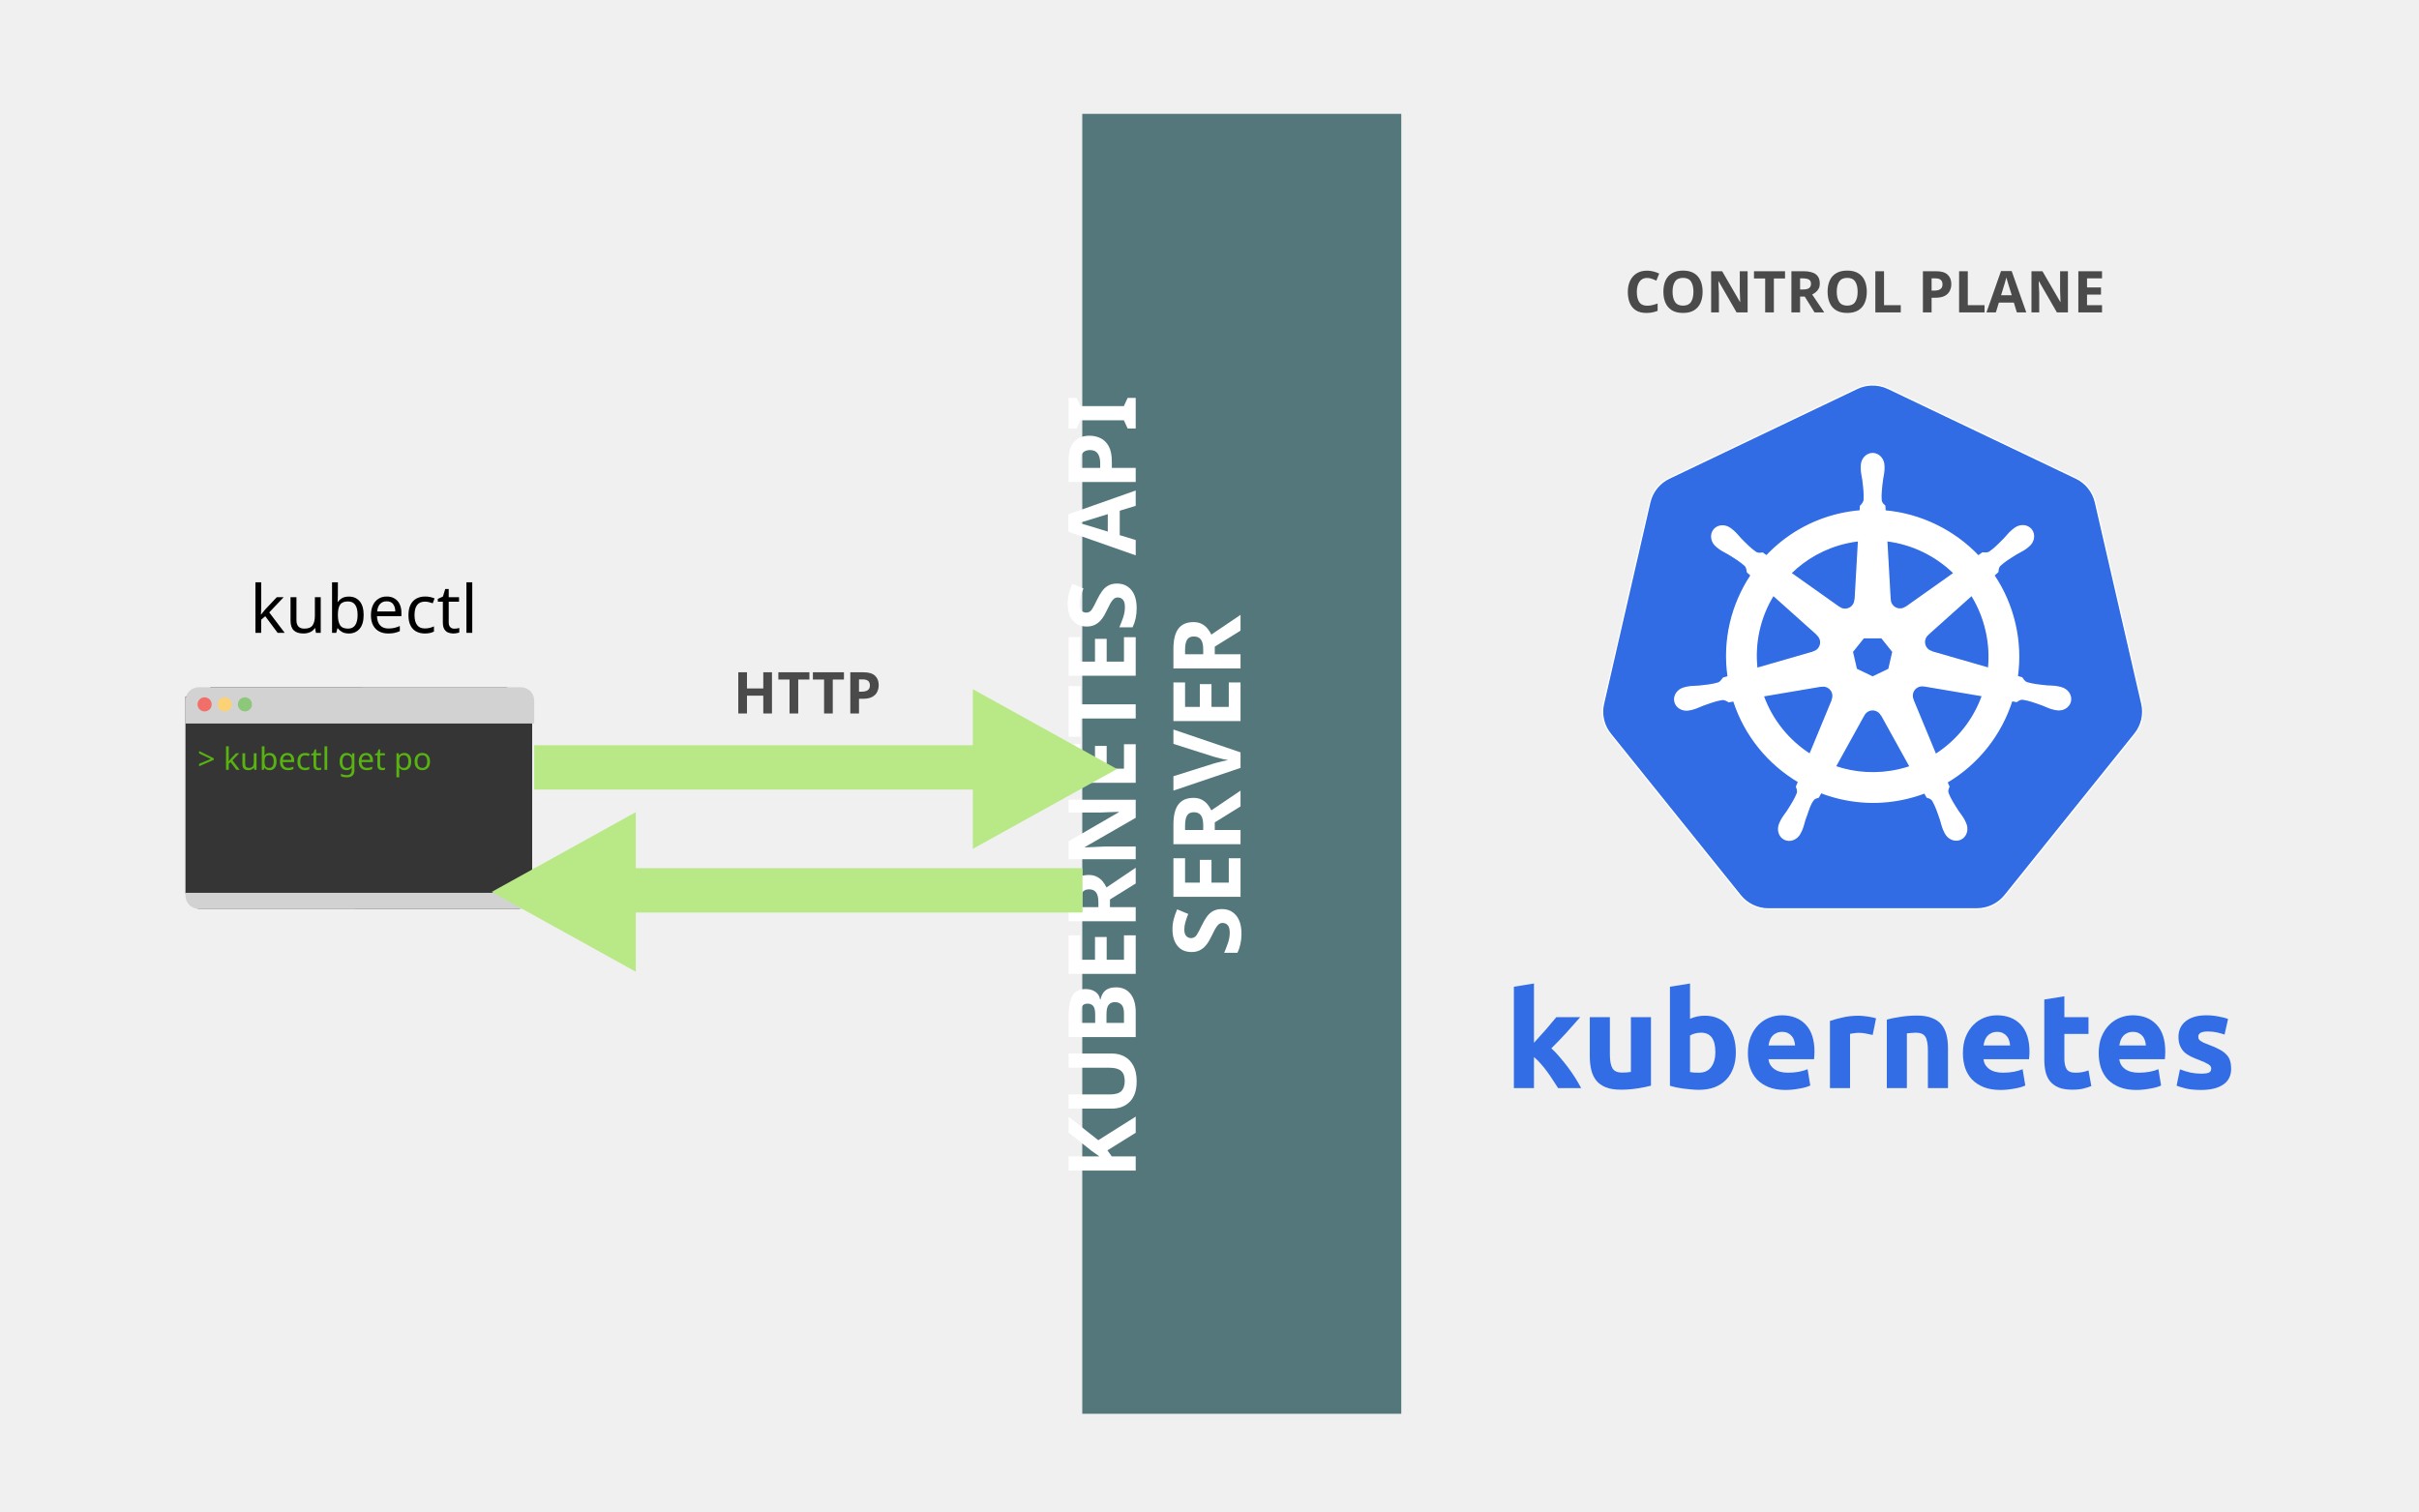
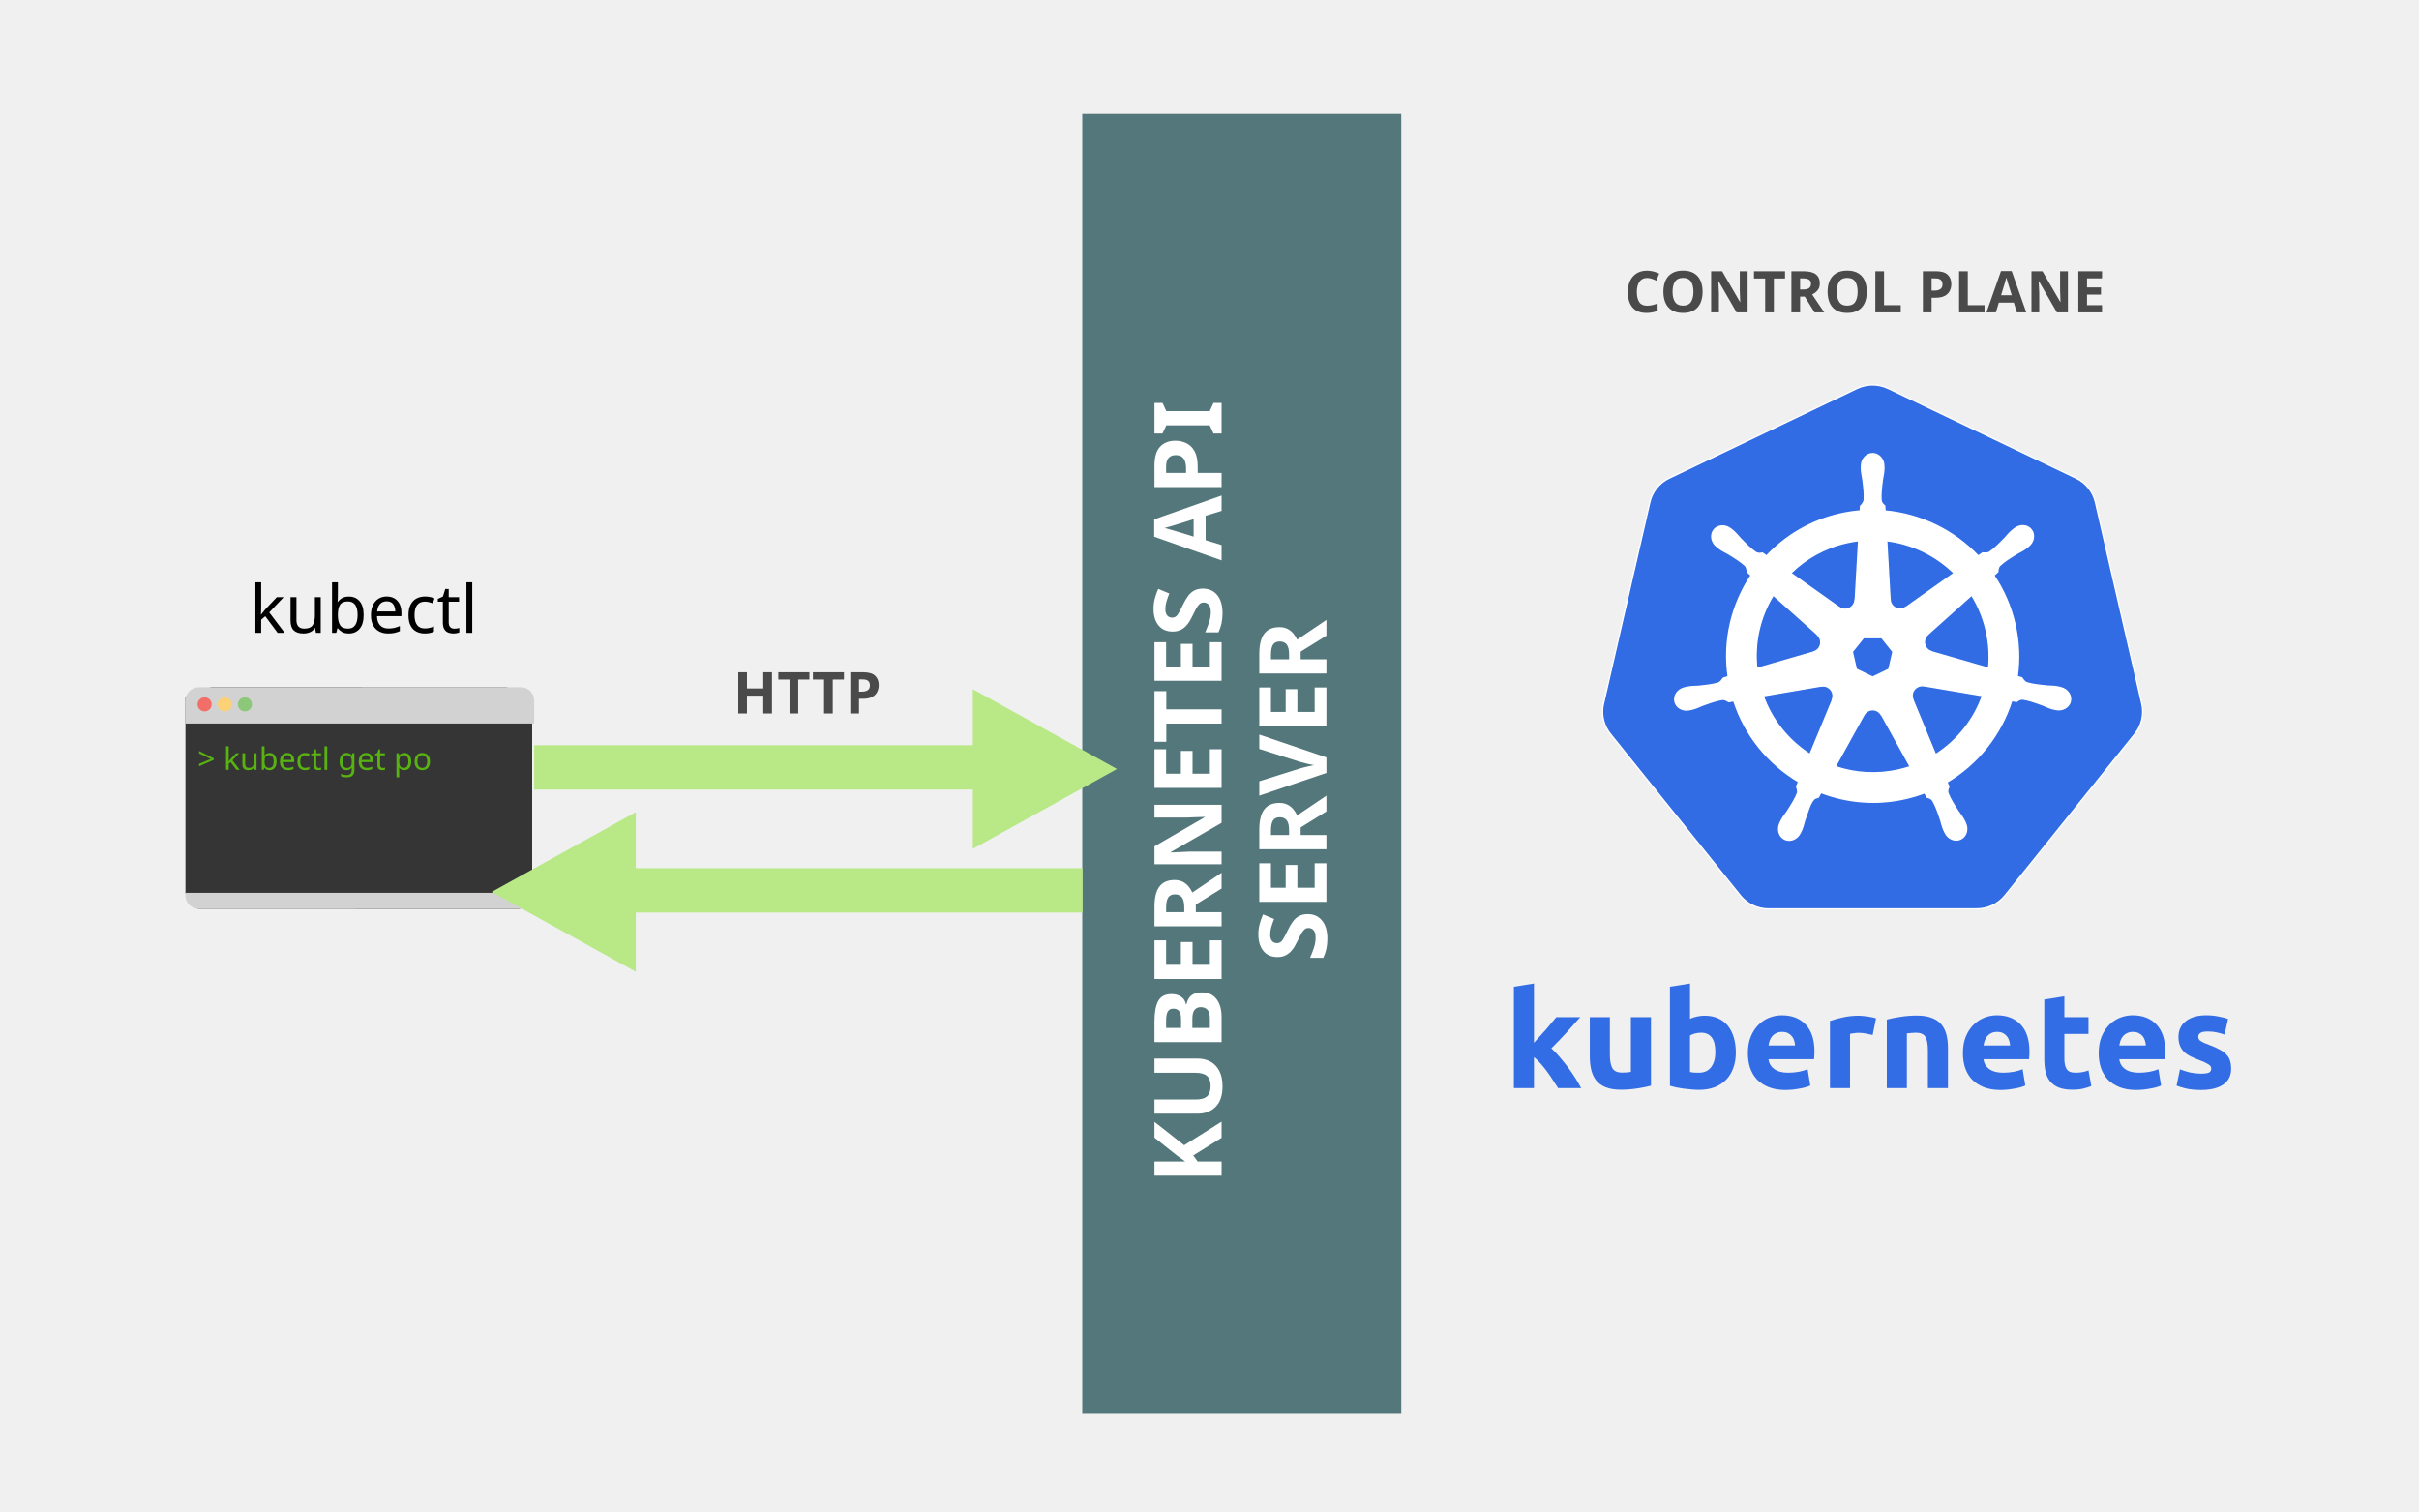
<svg xmlns="http://www.w3.org/2000/svg" viewBox="0 0 1200 750">
  <g stroke="none" stroke-width="1" fill="none" fill-rule="evenodd">
-     <g transform="rotate(-90 611.5 90)">
-       <path fill="#53777A" d="M0 15.385h645v158.241H0z" />
-       <text font-family="sans-serif" font-size="46.64" font-weight="bold" fill="#FFF">
-         <tspan x="116.48" y="41.9">KUBERNETES API</tspan>
-         <tspan x="226.601" y="93.9">SERVER</tspan>
-       </text>
+     <g transform="rotate(-90 619 82.5)" fill="#53777A">
+       <path d="M0 .385h645v158.241H0z" />
    </g>
    <g transform="translate(795 191)" fill-rule="nonzero" stroke="#FFF" stroke-width=".634">
      <path d="M133.042.023a17.93 17.93 0 0 0-6.827 1.727l-93.15 44.51a17.695 17.695 0 0 0-9.637 11.984L.448 158.222a17.547 17.547 0 0 0 2.418 13.546c.314.484.652.954 1.013 1.406l64.474 80.165a17.868 17.868 0 0 0 13.926 6.648l103.395-.024a17.868 17.868 0 0 0 13.927-6.635l64.45-80.178a17.557 17.557 0 0 0 3.443-14.952L244.478 58.22a17.695 17.695 0 0 0-9.638-11.985L141.68 1.75a17.938 17.938 0 0 0-8.637-1.727z" fill="#326CE5" />
      <path d="M133.965 34.047c-3.08 0-5.576 2.774-5.576 6.195 0 .052.011.102.012.155-.004.464-.027 1.025-.012 1.43.074 1.973.504 3.483.763 5.3.469 3.892.862 7.117.62 10.115-.237 1.13-1.07 2.165-1.812 2.883l-.13 2.36a72.56 72.56 0 0 0-10.08 1.548c-14.476 3.287-26.94 10.744-36.43 20.813a93.463 93.463 0 0 1-2.013-1.43c-.996.135-2.002.442-3.312-.321-2.495-1.68-4.768-3.998-7.517-6.791-1.26-1.336-2.173-2.608-3.67-3.896-.34-.292-.858-.688-1.239-.989-1.17-.933-2.55-1.42-3.883-1.465-1.714-.059-3.364.611-4.444 1.966-1.92 2.407-1.305 6.087 1.37 8.22.027.022.056.038.084.06.367.298.817.68 1.155.929 1.589 1.173 3.04 1.773 4.622 2.704 3.335 2.06 6.1 3.767 8.292 5.826.856.913 1.006 2.521 1.12 3.217l1.787 1.596c-9.566 14.397-13.994 32.18-11.377 50.299l-2.335.679c-.616.795-1.485 2.045-2.395 2.418-2.869.904-6.097 1.236-9.995 1.644-1.83.152-3.409.062-5.349.43-.427.08-1.022.235-1.49.345l-.047.012c-.025.005-.059.018-.083.023-3.286.794-5.397 3.815-4.718 6.791.68 2.977 3.89 4.787 7.196 4.074.024-.005.058-.006.083-.011.037-.009.07-.027.107-.036.461-.101 1.039-.214 1.442-.322 1.907-.51 3.289-1.26 5.003-1.918 3.69-1.323 6.745-2.428 9.722-2.86 1.243-.096 2.553.768 3.204 1.133l2.43-.417c5.593 17.34 17.313 31.354 32.154 40.148l-1.012 2.43c.365.944.767 2.221.495 3.153-1.082 2.806-2.935 5.768-5.046 9.07-1.022 1.526-2.068 2.71-2.99 4.456-.221.418-.502 1.06-.715 1.502-1.433 3.066-.382 6.597 2.37 7.922 2.77 1.333 6.209-.073 7.697-3.145.002-.005.01-.008.011-.012.002-.004-.001-.009 0-.012.212-.436.513-1.008.691-1.418.79-1.81 1.053-3.36 1.609-5.11 1.475-3.706 2.285-7.594 4.316-10.017.556-.664 1.463-.919 2.403-1.17l1.263-2.288c12.938 4.967 27.42 6.3 41.886 3.014 3.3-.749 6.487-1.719 9.567-2.883.355.63 1.014 1.84 1.191 2.145.955.31 1.998.471 2.847 1.727 1.52 2.596 2.559 5.667 3.825 9.376.555 1.75.83 3.301 1.62 5.111.18.412.479.993.69 1.43 1.485 3.082 4.935 4.493 7.709 3.157 2.752-1.326 3.804-4.857 2.37-7.923-.213-.441-.506-1.083-.726-1.5-.923-1.747-1.969-2.919-2.99-4.445-2.112-3.302-3.862-6.045-4.945-8.851-.452-1.448.077-2.348.43-3.288-.212-.242-.664-1.61-.93-2.252 15.423-9.107 26.8-23.645 32.142-40.434.721.113 1.975.335 2.383.416.838-.553 1.609-1.274 3.12-1.155 2.978.43 6.033 1.536 9.722 2.86 1.715.656 3.096 1.418 5.004 1.93.403.107.98.208 1.441.309.037.009.07.027.107.036.025.005.06.006.084.011 3.306.712 6.516-1.097 7.195-4.074.68-2.976-1.431-5.997-4.717-6.79-.478-.11-1.156-.294-1.62-.382-1.94-.367-3.52-.277-5.35-.429-3.897-.408-7.126-.74-9.995-1.644-1.17-.454-2.002-1.845-2.406-2.418l-2.252-.655a72.006 72.006 0 0 0-1.167-26.031 72.176 72.176 0 0 0-10.448-24.15c.577-.524 1.668-1.49 1.977-1.774.09-1 .013-2.05 1.049-3.157 2.192-2.06 4.957-3.766 8.291-5.826 1.583-.931 3.046-1.531 4.634-2.704.36-.266.85-.686 1.228-.99 2.674-2.133 3.29-5.812 1.37-8.22-1.92-2.407-5.641-2.633-8.316-.5-.38.302-.897.695-1.239.989-1.497 1.288-2.421 2.56-3.681 3.896-2.75 2.793-5.022 5.123-7.517 6.802-1.081.63-2.665.412-3.384.37l-2.12 1.513c-12.092-12.68-28.556-20.787-46.283-22.362-.05-.743-.115-2.086-.131-2.49-.726-.694-1.602-1.287-1.823-2.788-.242-2.998.163-6.223.632-10.114.259-1.818.689-3.328.762-5.302.017-.448-.01-1.1-.012-1.584 0-3.421-2.496-6.196-5.575-6.195h0zm-6.981 43.246l-1.656 29.247-.12.06a4.915 4.915 0 0 1-7.803 3.765l-.047.023-23.982-17c7.37-7.248 16.798-12.604 27.663-15.07a58.755 58.755 0 0 1 5.945-1.025zm13.974 0c12.684 1.56 24.415 7.304 33.405 16.107l-23.827 16.893-.083-.036a4.92 4.92 0 0 1-6.743-.905 4.883 4.883 0 0 1-1.072-2.847l-.024-.012-1.656-29.2zm-56.278 27.02l21.896 19.585-.024.12a4.91 4.91 0 0 1 .62 6.766 4.915 4.915 0 0 1-2.55 1.68l-.023.095-28.068 8.102a57.425 57.425 0 0 1 8.149-36.348zm98.415.011a58.144 58.144 0 0 1 7.184 17.549 58.045 58.045 0 0 1 1.215 18.692l-28.21-8.125-.025-.119a4.918 4.918 0 0 1-1.93-8.447l-.011-.06 21.777-19.49h0zm-53.622 21.087h8.971l5.576 6.97-2.002 8.697-8.053 3.871-8.077-3.883-2.002-8.697 5.587-6.958zm28.759 23.851c.381-.02.76.015 1.132.083l.047-.06 29.033 4.91c-4.249 11.937-12.38 22.279-23.243 29.2l-11.27-27.223.036-.048a4.921 4.921 0 0 1 2.383-6.373 4.903 4.903 0 0 1 1.882-.489h0zm-48.76.12a4.917 4.917 0 0 1 4.443 6.85l.083.107-11.15 26.948c-10.426-6.69-18.73-16.707-23.172-28.997l28.783-4.885.047.06c.322-.06.649-.088.965-.084h0zm24.314 11.806a4.866 4.866 0 0 1 2.3.488c.975.47 1.729 1.21 2.203 2.097h.107l14.19 25.638a58.805 58.805 0 0 1-5.672 1.584c-10.85 2.464-21.668 1.717-31.462-1.62l14.153-25.59h.023a4.921 4.921 0 0 1 4.158-2.597z" fill="#FFF" />
    </g>
    <text fill="#4A4A4A" font-family="sans-serif" font-size="28.6" font-weight="bold">
      <tspan x="805.865" y="155">CONTROL PLANE</tspan>
    </text>
    <text fill="#4A4A4A" font-family="sans-serif" font-size="28.6" font-weight="bold">
      <tspan x="363.665" y="354">HTTP</tspan>
    </text>
    <g transform="translate(751 488)" fill="#326DE5" fill-rule="nonzero">
      <path d="M9.96 29.422c.98-1.07 1.983-2.184 3.008-3.343a193.317 193.317 0 0 0 3.074-3.41 362.81 362.81 0 0 0 2.74-3.277 133.463 133.463 0 0 0 2.273-2.675h11.832a448.352 448.352 0 0 1-6.952 7.824 189.72 189.72 0 0 1-7.353 7.623c1.337 1.204 2.719 2.653 4.145 4.347a95.065 95.065 0 0 1 4.144 5.148 76.528 76.528 0 0 1 3.676 5.35c1.114 1.783 2.05 3.41 2.808 4.881h-11.43c-.714-1.159-1.538-2.43-2.474-3.811a63.999 63.999 0 0 0-2.874-4.213 48.574 48.574 0 0 0-3.275-4.079c-1.114-1.293-2.228-2.385-3.342-3.276v15.38H0V1.604L9.96 0v29.422" />
      <path d="M68.003 50.687c-1.693.49-3.877.936-6.55 1.337-2.674.446-5.482.669-8.423.669-2.985 0-5.48-.401-7.486-1.204-1.96-.802-3.52-1.917-4.679-3.343-1.159-1.471-1.983-3.21-2.473-5.216-.49-2.006-.735-4.213-.735-6.62V16.717h9.96v18.39c0 3.209.422 5.527 1.27 6.954.846 1.426 2.428 2.14 4.745 2.14.713 0 1.47-.023 2.273-.067.802-.09 1.515-.179 2.139-.268V16.717h9.96v33.97" />
      <path d="M99.944 34.036c0-6.419-2.362-9.629-7.086-9.629-1.025 0-2.05.134-3.074.401-.98.268-1.783.602-2.407 1.003v18.122c.49.09 1.114.178 1.872.268.757.044 1.582.066 2.473.066 2.718 0 4.768-.936 6.15-2.808 1.38-1.872 2.072-4.347 2.072-7.423m10.16.268c0 2.808-.424 5.35-1.27 7.623-.802 2.274-1.983 4.213-3.543 5.818-1.56 1.604-3.476 2.853-5.748 3.744-2.273.847-4.858 1.27-7.754 1.27-1.203 0-2.473-.066-3.81-.2a57.113 57.113 0 0 1-3.877-.401 76.118 76.118 0 0 1-3.61-.602 49.681 49.681 0 0 1-3.074-.802V1.604L87.378 0v17.52c1.113-.49 2.272-.87 3.475-1.137a17.847 17.847 0 0 1 3.877-.401c2.495 0 4.701.446 6.617 1.337a12.652 12.652 0 0 1 4.813 3.678c1.292 1.605 2.273 3.544 2.941 5.818.668 2.229 1.003 4.725 1.003 7.489" />
      <path d="M116.087 34.571c0-3.12.468-5.84 1.404-8.158.98-2.362 2.25-4.324 3.81-5.884a15.792 15.792 0 0 1 5.347-3.544 17.101 17.101 0 0 1 6.284-1.204c4.99 0 8.934 1.538 11.83 4.614 2.897 3.032 4.346 7.512 4.346 13.44 0 .58-.023 1.227-.067 1.94-.045.669-.09 1.27-.134 1.805h-22.593c.223 2.051 1.181 3.678 2.874 4.882 1.694 1.204 3.966 1.805 6.818 1.805a30.2 30.2 0 0 0 5.348-.468c1.782-.356 3.23-.78 4.345-1.27l1.336 8.091c-.534.267-1.247.535-2.139.802a23.35 23.35 0 0 1-3.007.67c-1.07.222-2.229.4-3.476.534-1.248.134-2.496.2-3.743.2-3.164 0-5.927-.467-8.289-1.404-2.317-.936-4.256-2.206-5.815-3.811-1.515-1.65-2.652-3.589-3.41-5.818-.712-2.229-1.069-4.636-1.069-7.222m23.395-3.811a9.346 9.346 0 0 0-.468-2.474 5.517 5.517 0 0 0-1.136-2.14c-.49-.624-1.136-1.137-1.938-1.538-.758-.401-1.716-.602-2.875-.602-1.114 0-2.072.2-2.874.602a5.584 5.584 0 0 0-2.005 1.471 7.154 7.154 0 0 0-1.27 2.207 15.414 15.414 0 0 0-.602 2.474h13.168" />
      <path d="M177.983 25.544a52.747 52.747 0 0 0-3.142-.669 17.847 17.847 0 0 0-3.877-.4c-.624 0-1.381.066-2.273.2-.846.089-1.492.2-1.938.334V51.89h-9.96v-33.3c1.783-.624 3.877-1.204 6.284-1.739 2.45-.58 5.169-.87 8.155-.87.534 0 1.18.045 1.938.134.757.045 1.515.134 2.273.268.757.09 1.515.223 2.272.401.758.134 1.404.312 1.939.535l-1.671 8.225" />
      <path d="M184.993 17.92c1.693-.49 3.877-.935 6.55-1.336 2.674-.446 5.481-.67 8.423-.67 2.985 0 5.458.402 7.42 1.205 2.004.757 3.586 1.85 4.745 3.276 1.159 1.427 1.983 3.12 2.473 5.082.49 1.962.735 4.146.735 6.553v19.86h-9.96V33.234c0-3.21-.423-5.483-1.27-6.82-.846-1.338-2.428-2.007-4.745-2.007-.713 0-1.47.045-2.273.134-.802.045-1.515.111-2.139.2v27.15h-9.96V17.92" />
      <path d="M222.749 34.571c0-3.12.467-5.84 1.403-8.158.98-2.362 2.25-4.324 3.81-5.884a15.792 15.792 0 0 1 5.348-3.544 17.101 17.101 0 0 1 6.283-1.204c4.99 0 8.935 1.538 11.831 4.614 2.897 3.032 4.345 7.512 4.345 13.44 0 .58-.022 1.227-.067 1.94a111.2 111.2 0 0 1-.134 1.805h-22.593c.223 2.051 1.181 3.678 2.875 4.882 1.693 1.204 3.966 1.805 6.818 1.805a30.2 30.2 0 0 0 5.347-.468c1.783-.356 3.23-.78 4.345-1.27l1.337 8.091c-.535.267-1.248.535-2.14.802a23.35 23.35 0 0 1-3.007.67c-1.07.222-2.228.4-3.476.534-1.248.134-2.495.2-3.743.2-3.164 0-5.927-.467-8.289-1.404-2.317-.936-4.255-2.206-5.815-3.811-1.515-1.65-2.651-3.589-3.409-5.818-.713-2.229-1.07-4.636-1.07-7.222m23.396-3.811a9.348 9.348 0 0 0-.468-2.474 5.517 5.517 0 0 0-1.137-2.14c-.49-.624-1.136-1.137-1.938-1.538-.758-.401-1.716-.602-2.874-.602-1.114 0-2.073.2-2.875.602a5.584 5.584 0 0 0-2.005 1.471 7.154 7.154 0 0 0-1.27 2.207 15.414 15.414 0 0 0-.602 2.474h13.169" />
      <path d="M263.12 7.957l9.96-1.604v10.364h11.965v8.292H273.08v12.37c0 2.096.357 3.768 1.07 5.016.757 1.248 2.25 1.872 4.478 1.872 1.07 0 2.161-.089 3.275-.267a18.81 18.81 0 0 0 3.142-.87l1.404 7.757a28.33 28.33 0 0 1-4.01 1.27c-1.471.358-3.276.536-5.415.536-2.718 0-4.969-.357-6.751-1.07-1.783-.758-3.209-1.783-4.278-3.076-1.07-1.337-1.827-2.942-2.273-4.815-.4-1.872-.601-3.945-.601-6.218V7.957" />
      <path d="M290.114 34.571c0-3.12.467-5.84 1.403-8.158.98-2.362 2.25-4.324 3.81-5.884a15.792 15.792 0 0 1 5.348-3.544 17.101 17.101 0 0 1 6.283-1.204c4.99 0 8.935 1.538 11.831 4.614 2.897 3.032 4.345 7.512 4.345 13.44 0 .58-.022 1.227-.067 1.94a111.2 111.2 0 0 1-.134 1.805h-22.592c.222 2.051 1.18 3.678 2.874 4.882 1.693 1.204 3.966 1.805 6.818 1.805a30.2 30.2 0 0 0 5.347-.468c1.783-.356 3.23-.78 4.345-1.27l1.337 8.091c-.535.267-1.248.535-2.14.802a23.35 23.35 0 0 1-3.007.67c-1.07.222-2.228.4-3.476.534-1.248.134-2.495.2-3.743.2-3.164 0-5.927-.467-8.289-1.404-2.317-.936-4.255-2.206-5.815-3.811-1.515-1.65-2.651-3.589-3.409-5.818-.713-2.229-1.07-4.636-1.07-7.222m23.396-3.811a9.346 9.346 0 0 0-.468-2.474 5.517 5.517 0 0 0-1.137-2.14c-.49-.624-1.136-1.137-1.938-1.538-.758-.401-1.716-.602-2.874-.602-1.114 0-2.072.2-2.875.602a5.584 5.584 0 0 0-2.005 1.471 7.154 7.154 0 0 0-1.27 2.207 15.413 15.413 0 0 0-.601 2.474h13.168" />
      <path d="M340.913 44.735c1.827 0 3.12-.178 3.877-.534.758-.357 1.136-1.048 1.136-2.073 0-.803-.49-1.494-1.47-2.073-.98-.624-2.473-1.315-4.479-2.073a49.5 49.5 0 0 1-4.278-1.806c-1.247-.624-2.317-1.36-3.208-2.206a9.418 9.418 0 0 1-2.072-3.143c-.49-1.204-.736-2.653-.736-4.347 0-3.299 1.226-5.907 3.677-7.824 2.45-1.916 5.815-2.875 10.093-2.875 2.14 0 4.189.2 6.15.602 1.96.357 3.52.758 4.679 1.204l-1.738 7.756a35.733 35.733 0 0 0-3.81-1.07c-1.337-.312-2.852-.468-4.546-.468-3.119 0-4.679.87-4.679 2.608 0 .402.067.758.2 1.07.135.312.402.624.803.936.401.268.936.58 1.604.937.713.312 1.604.668 2.674 1.07 2.183.802 3.988 1.604 5.414 2.407 1.426.758 2.54 1.605 3.342 2.54.847.892 1.426 1.895 1.738 3.01.357 1.114.535 2.407.535 3.878 0 3.478-1.315 6.108-3.944 7.89-2.584 1.784-6.26 2.676-11.029 2.676-3.12 0-5.726-.268-7.82-.803-2.05-.535-3.476-.98-4.278-1.337l1.67-8.091a35.243 35.243 0 0 0 5.215 1.605c1.782.356 3.542.534 5.28.534" />
    </g>
    <g transform="translate(265 353)" fill="#B8E986">
      <path d="M289.1 28.572l-71.5 39.6v-79.2z" />
      <path d="M0 38.778v-22h268.2v22z" />
    </g>
    <text font-family="sans-serif" font-size="33" font-weight="normal" fill="#000">
      <tspan x="123.896" y="314">kubectl</tspan>
    </text>
    <path d="M179.701 341.06h71.585L264 345.74v97.684L257.782 451H176.3v-.06H98.218L92 443.244V345.68L104.714 341h74.987v.06z" fill="#353535" />
    <path d="M92 359h173v-11.4a6.6 6.6 0 0 0-6.6-6.6H98.6a6.6 6.6 0 0 0-6.6 6.6V359z" fill="#D2D2D2" />
    <path d="M92 451h173v-1.4a6.6 6.6 0 0 0-6.6-6.6H98.6a6.6 6.6 0 0 0-6.6 6.6v1.4z" fill="#D2D2D2" transform="matrix(1 0 0 -1 0 894)" />
    <text font-family="sans-serif" font-size="15.4" font-weight="normal" fill="#58B311">
      <tspan x="98" y="382">&gt; kubectl get po</tspan>
    </text>
    <circle fill="#F16F68" cx="101.5" cy="349.5" r="3.5" />
    <circle fill="#FDD276" cx="111.5" cy="349.5" r="3.5" />
    <circle fill="#8DC87A" cx="121.5" cy="349.5" r="3.5" />
    <g transform="matrix(-1 0 0 1 537 414)" fill="#B8E986">
      <path d="M293.1 28.572l-71.5 39.6v-79.2z" />
      <path d="M0 38.778v-22h272.2v22z" />
    </g>
+     <text transform="rotate(-90 616 381.5)" font-family="sans-serif" font-size="46.64" font-weight="bold" fill="#FFF">
+       <tspan x="409.98" y="371.5">KUBERNETES API</tspan>
+       <tspan x="520.101" y="423.5">SERVER</tspan>
+     </text>
  </g>
</svg>
